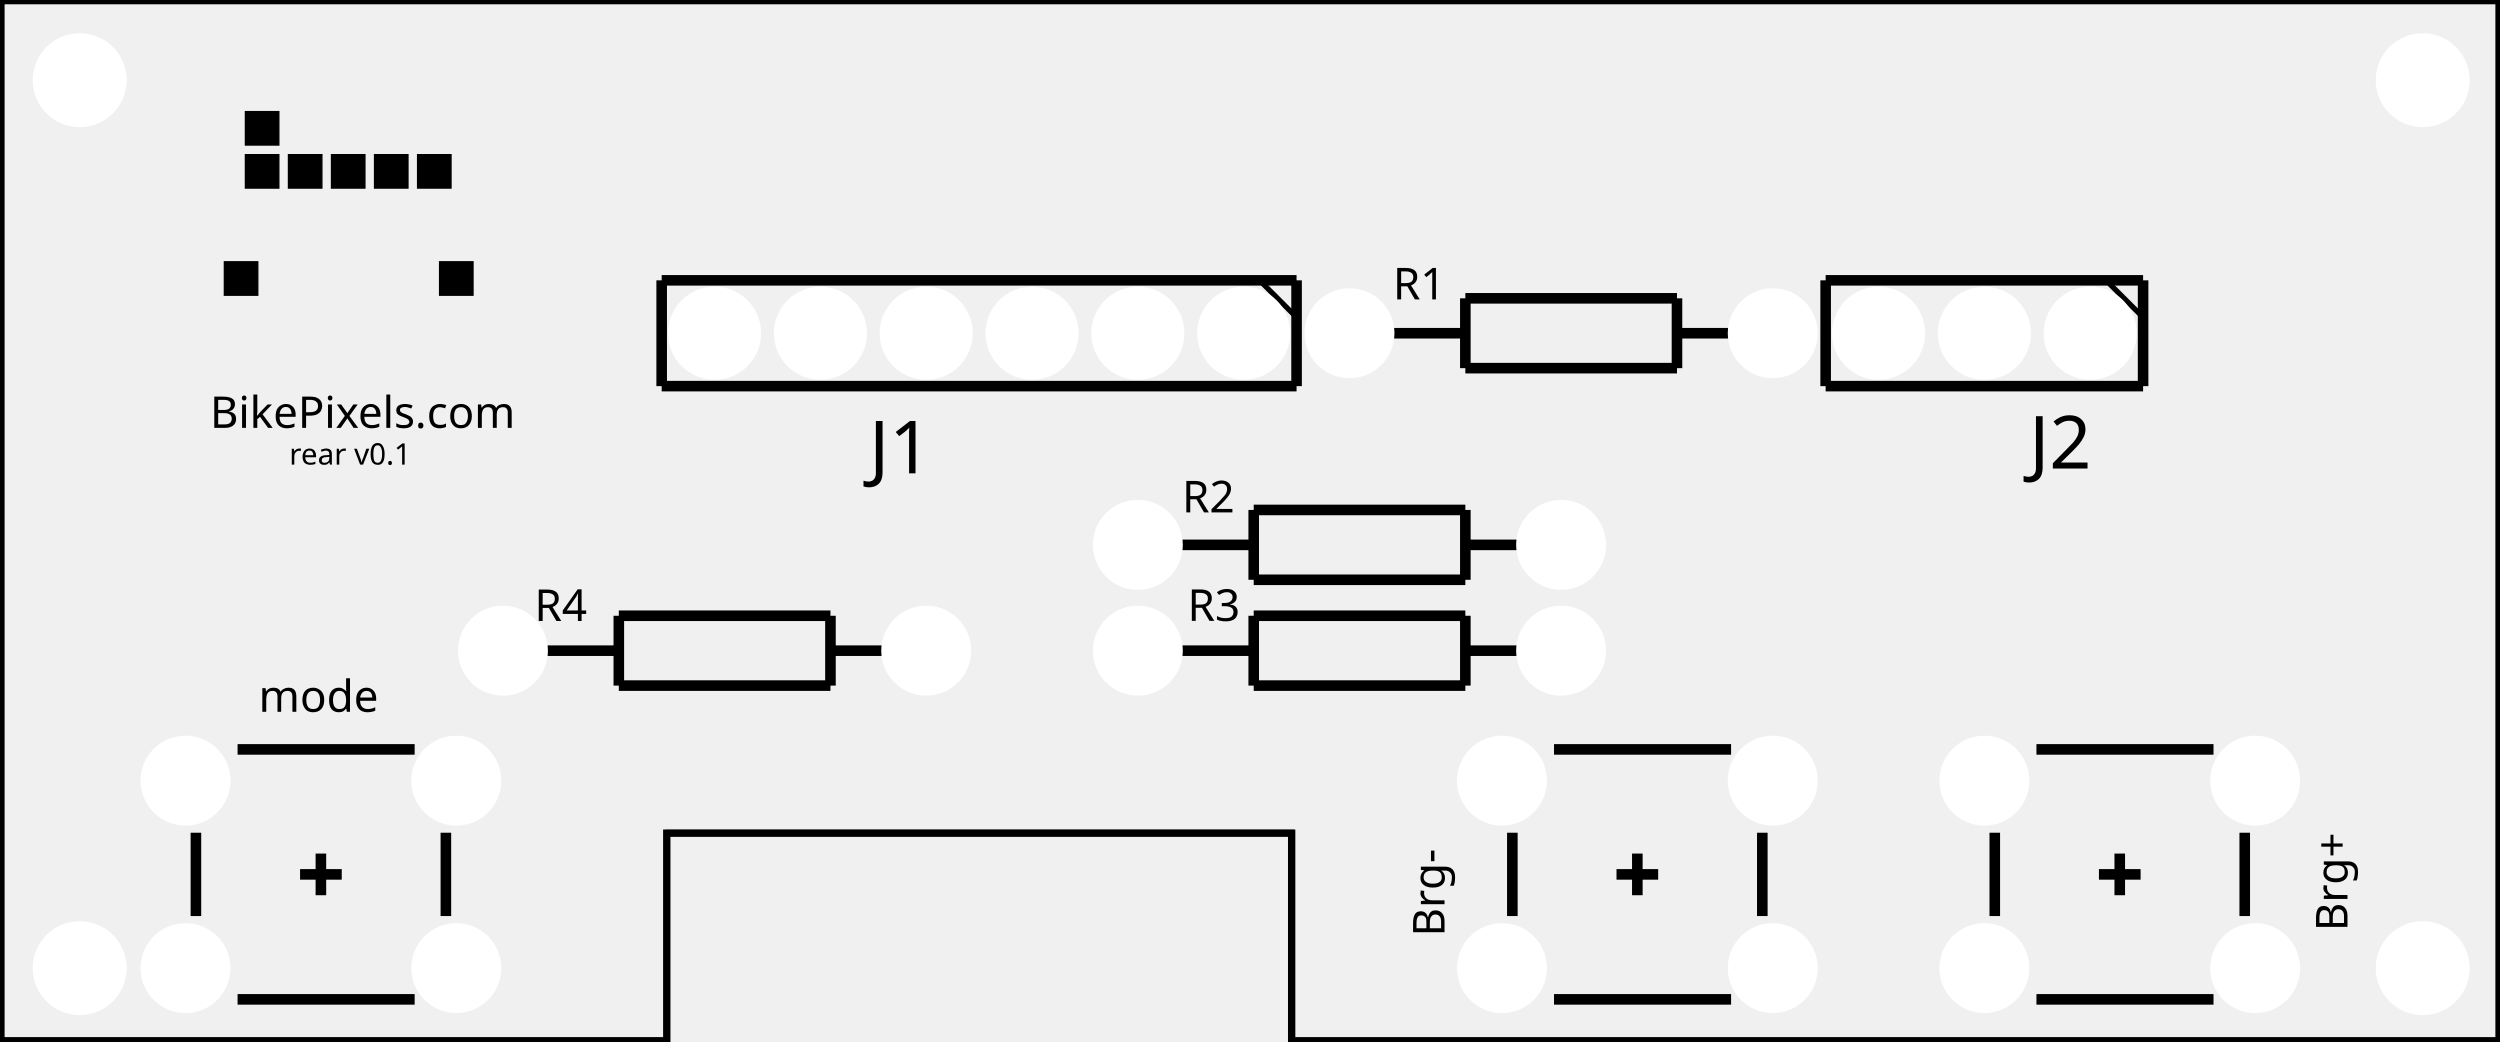
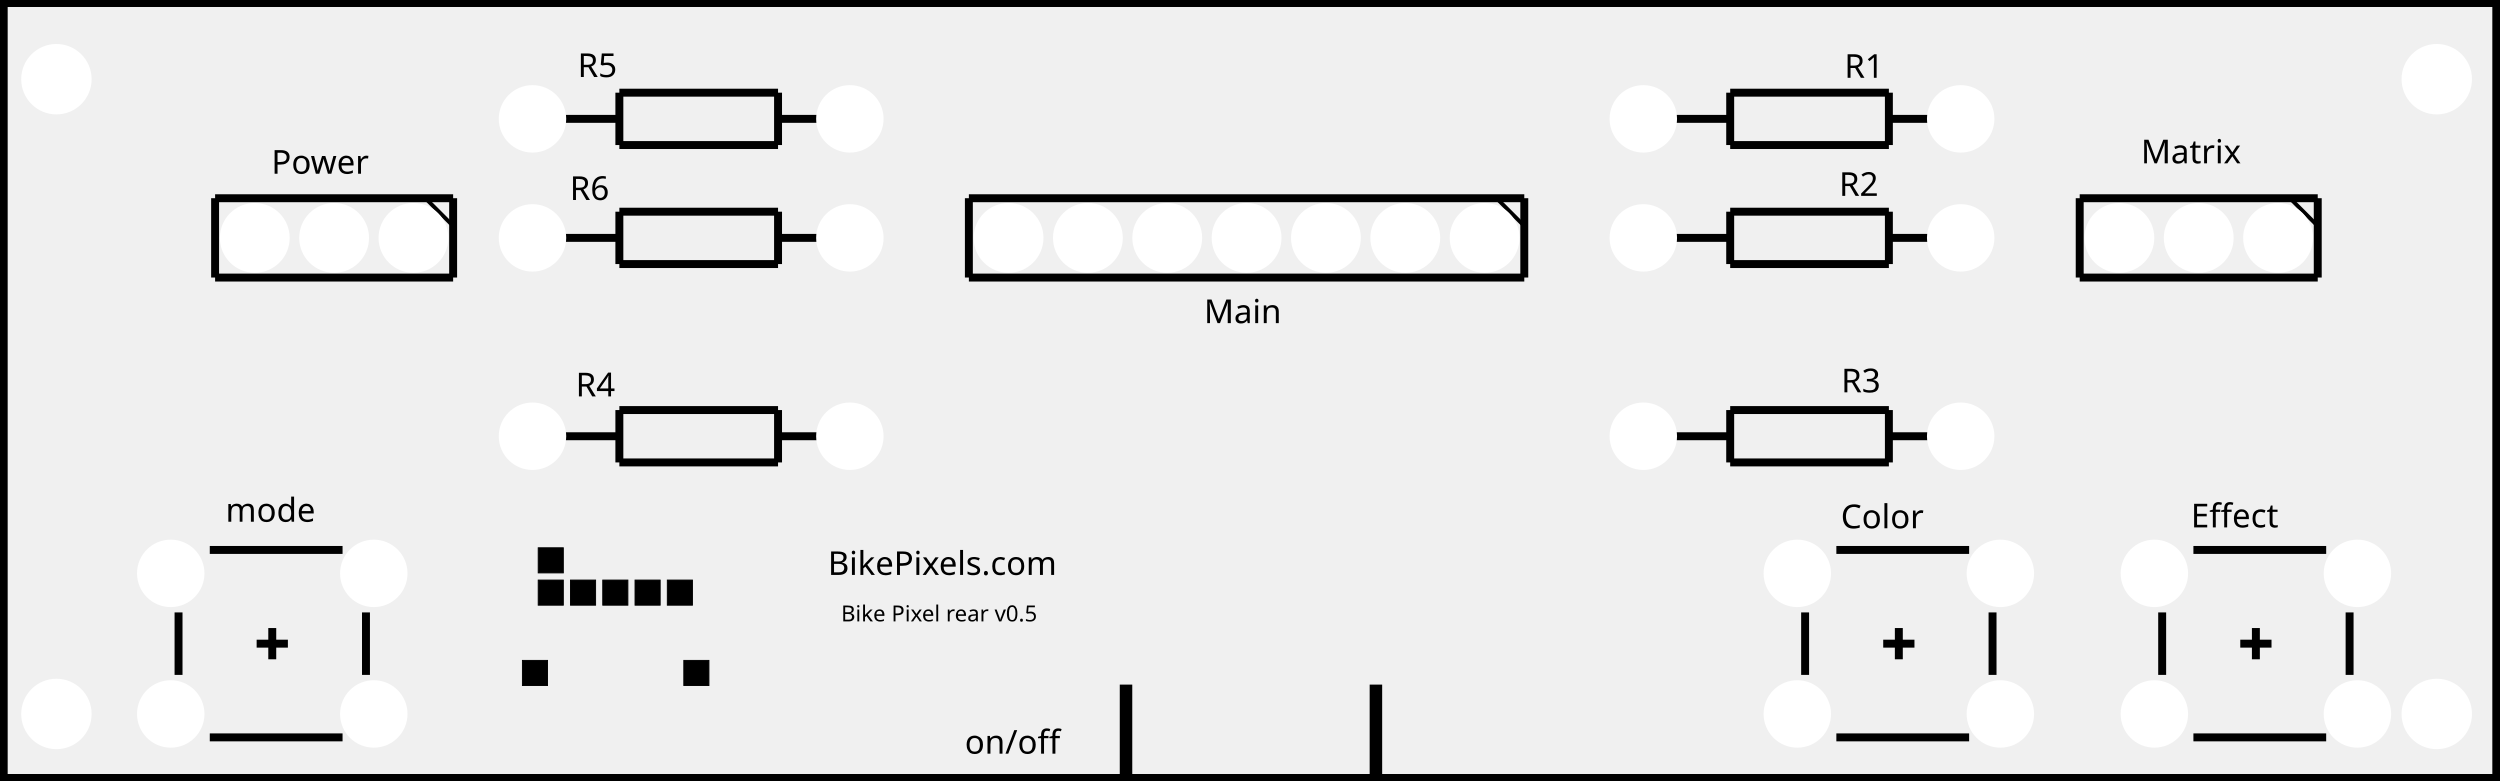
- <svg xmlns="http://www.w3.org/2000/svg" baseProfile="tiny" y="0in" x="0in" height="0.984in" width="2.362in" version="1.2" viewBox="0 0 170.078 70.866">
-   <g partID="854390062">
-     <g transform="matrix(1, 0, 0, 1, 0, -771.024)">
-       <g id="silkscreen">
-         <path fill="none" d="m0.141,771.165,0,70.584,45.279,0,0,-14.117,42.448,0,0,14.117,82.068,0,0,-70.584,-169.796,0z" stroke-opacity="1" stroke-width="0.283" stroke="black" fill-opacity="1" style="stroke-miterlimit:4;stroke-dasharray:none;" />
-       </g>
-     </g>
-   </g>
-   <g partID="854390060">
-     <g transform="matrix(1, 0, 0, 1, 0, -771.024)">
+ <svg xmlns="http://www.w3.org/2000/svg" viewBox="0 0 226.772 70.866" x="0in" baseProfile="tiny" y="0in" version="1.2" width="3.15in" height="0.984in">
+   <g partID="854477761">
+     <g transform="matrix(1, 0, 0, 1, 26.2205, -12.3809)">
+       <g id="silkscreen">
+         <g>
+           <rect stroke-opacity="1" ry="2.20069e-15" stroke-width="0.631" id="rect420" x="-25.905" y="12.696" stroke="black" style="stroke-miterlimit:4;stroke-dasharray:none;" width="226.141" height="70.236" fill="none" />
+         </g>
+       </g>
+     </g>
+   </g>
+   <g partID="854477760">
+     <g transform="matrix(1, 0, 0, 1, 26.2205, -12.3809)">
      <g id="board">
        <g style="display:inline">
-           <path id="boardoutline" fill="none" d="m0,771.023,0,70.867,45.355,0,0,-14.173,42.519,0,0,14.173,82.204,0,0,-70.867,-170.078,0z" stroke-opacity="1" stroke-width="0.5" stroke="black" fill-opacity="1" style="stroke-miterlimit:4;stroke-dasharray:none;" />
+           <rect ry="2.22044e-15" stroke-width="0.5" id="boardoutline" x="-26.221" y="12.381" stroke="black" style="opacity:1;" width="226.772" height="70.866" fill="none" />
+         </g>
+       </g>
+     </g>
+   </g>
+   <g partID="854483361">
+     <g transform="translate(127.434,54.3734)">
+       <g transform="matrix(2.22045e-16,1,-1,2.22045e-16,0,0)">
+         <g transform="matrix(1, 0, 0, 1, -2.69291, -1.04232)">
+           <g id="silkscreen">
+             <g gorn="0.3.0.0.1">
+               <path stroke-opacity="1" d="m19.512,26.909,0,-23.811" stroke-width="1.134" id="path1888" gorn="0.3.0.0.1.0" stroke="black" style="stroke-linecap:butt;stroke-linejoin:miter;stroke-miterlimit:4;stroke-dasharray:none;" fill="none" />
+               <path stroke-opacity="1" d="M19.512,26.341L10.441,26.341" stroke-width="1.134" id="path1890" gorn="0.3.0.0.1.1" stroke="black" style="stroke-linecap:butt;stroke-linejoin:miter;stroke-miterlimit:4;stroke-dasharray:none;" fill="none" />
+               <path stroke-opacity="1" d="M19.512,3.664L10.441,3.664" stroke-width="1.134" id="path1890-7" gorn="0.3.0.0.1.2" stroke="black" style="stroke-linecap:butt;stroke-linejoin:miter;stroke-miterlimit:4;stroke-dasharray:none;" fill="none" />
+               <path stroke-opacity="1" d="M20.835,19.751L31.039,19.751" stroke-width="1.134" id="path112" gorn="0.3.0.0.1.3" stroke="black" style="display:inline;stroke-linecap:butt;stroke-linejoin:miter;stroke-miterlimit:4;stroke-dasharray:none;" fill="none" />
+               <path stroke-opacity="1" d="M30.472,16.066L30.472,20.247" stroke-width="1.164" id="path114" gorn="0.3.0.0.1.4" stroke="black" style="display:inline;stroke-linecap:butt;stroke-linejoin:miter;stroke-miterlimit:4;stroke-dasharray:none;" fill="none" />
+               <path stroke-opacity="1" d="M31.039,16.633L20.835,16.633" stroke-width="1.134" id="path116" gorn="0.3.0.0.1.5" stroke="black" style="display:inline;stroke-linecap:butt;stroke-linejoin:miter;stroke-miterlimit:4;stroke-dasharray:none;" fill="none" />
+             </g>
+           </g>
+         </g>
+       </g>
+     </g>
+   </g>
+   <g partID="854477761">
+     <g transform="matrix(1, 0, 0, 1, 26.2205, -12.3809)">
+       <g id="silkscreen">
+         <g>
+           <rect stroke-opacity="1" ry="2.20069e-15" stroke-width="0.631" id="rect420" x="-25.905" y="12.696" stroke="black" style="stroke-miterlimit:4;stroke-dasharray:none;" width="226.141" height="70.236" fill="none" />
        </g>
      </g>
    </g>
  </g>
  <g partID="854408490">
-     <g transform="translate(10.7809,7.54932)">
+     <g transform="translate(42.8955,49.6654)">
      <g id="silkscreen">
        <defs id="defs2" />
        <g transform="matrix(1, 0, 0, 1, -9.3945, -4.02614)">
          <g>
            <g id="layer1">
-               <rect id="rect861" fill="black" y="6.998" x="18.224" height="2.278" stroke-opacity="1.0" stroke-width="0.086" stroke="black" width="2.278" fill-opacity="1.0" style="stroke-linejoin:miter;stroke-miterlimit:4;stroke-dasharray:none;" />
-               <rect id="rect863" fill="black" y="6.998" x="15.295" height="2.278" stroke-opacity="1.0" stroke-width="0.086" stroke="black" width="2.278" fill-opacity="1.0" style="stroke-linejoin:miter;stroke-miterlimit:4;stroke-dasharray:none;" />
-               <rect id="rect834" fill="black" y="6.998" x="24.082" height="2.278" stroke-opacity="1.0" stroke-width="0.086" stroke="black" width="2.278" fill-opacity="1.0" style="stroke-linejoin:miter;stroke-miterlimit:4;stroke-dasharray:none;" />
-               <rect id="rect836" fill="black" y="6.998" x="21.153" height="2.278" stroke-opacity="1.0" stroke-width="0.086" stroke="black" width="2.278" fill-opacity="1.0" style="stroke-linejoin:miter;stroke-miterlimit:4;stroke-dasharray:none;" />
-               <rect id="rect838" fill="black" y="6.998" x="27.011" height="2.278" stroke-opacity="1.0" stroke-width="0.086" stroke="black" width="2.278" fill-opacity="1.0" style="stroke-linejoin:miter;stroke-miterlimit:4;stroke-dasharray:none;" />
-               <rect id="rect846" fill="black" y="4.069" x="15.295" height="2.278" stroke-opacity="1.0" stroke-width="0.086" stroke="black" width="2.278" fill-opacity="1.0" style="stroke-linejoin:miter;stroke-miterlimit:4;stroke-dasharray:none;" />
-               <rect id="rect872-1" fill="black" y="14.288" x="13.863" height="2.278" stroke-opacity="1.0" stroke-width="0.086" stroke="black" width="2.278" fill-opacity="1.0" style="stroke-linejoin:miter;stroke-miterlimit:4;stroke-dasharray:none;" />
-               <rect id="rect872-1-6" fill="black" y="14.288" x="28.508" height="2.278" stroke-opacity="1.0" stroke-width="0.086" stroke="black" width="2.278" fill-opacity="1.0" style="stroke-linejoin:miter;stroke-miterlimit:4;stroke-dasharray:none;" />
+               <rect stroke-opacity="1.0" stroke-width="0.086" id="rect861" fill-opacity="1.0" x="18.224" y="6.998" stroke="black" style="stroke-linejoin:miter;stroke-miterlimit:4;stroke-dasharray:none;" width="2.278" height="2.278" fill="black" />
+               <rect stroke-opacity="1.0" stroke-width="0.086" id="rect863" fill-opacity="1.0" x="15.295" y="6.998" stroke="black" style="stroke-linejoin:miter;stroke-miterlimit:4;stroke-dasharray:none;" width="2.278" height="2.278" fill="black" />
+               <rect stroke-opacity="1.0" stroke-width="0.086" id="rect834" fill-opacity="1.0" x="24.082" y="6.998" stroke="black" style="stroke-linejoin:miter;stroke-miterlimit:4;stroke-dasharray:none;" width="2.278" height="2.278" fill="black" />
+               <rect stroke-opacity="1.0" stroke-width="0.086" id="rect836" fill-opacity="1.0" x="21.153" y="6.998" stroke="black" style="stroke-linejoin:miter;stroke-miterlimit:4;stroke-dasharray:none;" width="2.278" height="2.278" fill="black" />
+               <rect stroke-opacity="1.0" stroke-width="0.086" id="rect838" fill-opacity="1.0" x="27.011" y="6.998" stroke="black" style="stroke-linejoin:miter;stroke-miterlimit:4;stroke-dasharray:none;" width="2.278" height="2.278" fill="black" />
+               <rect stroke-opacity="1.0" stroke-width="0.086" id="rect846" fill-opacity="1.0" x="15.295" y="4.069" stroke="black" style="stroke-linejoin:miter;stroke-miterlimit:4;stroke-dasharray:none;" width="2.278" height="2.278" fill="black" />
+               <rect stroke-opacity="1.0" stroke-width="0.086" id="rect872-1" fill-opacity="1.0" x="13.863" y="14.288" stroke="black" style="stroke-linejoin:miter;stroke-miterlimit:4;stroke-dasharray:none;" width="2.278" height="2.278" fill="black" />
+               <rect stroke-opacity="1.0" stroke-width="0.086" id="rect872-1-6" fill-opacity="1.0" x="28.508" y="14.288" stroke="black" style="stroke-linejoin:miter;stroke-miterlimit:4;stroke-dasharray:none;" width="2.278" height="2.278" fill="black" />
            </g>
          </g>
        </g>
      </g>
    </g>
  </g>
  <g partID="854408330">
-     <g transform="translate(14.7377,29.8001)">
-       <g id="silkscreen">
-         <text id="label" fill="black" font-family="OCRA" y="1.815" x="9.074" text-anchor="middle" stroke-width="0" font-size="2.016" xml:space="preserve">rear v0.1</text>
+     <g transform="translate(65.0139,54.5757)">
+       <g id="silkscreen">
+         <text font-size="2.016" text-anchor="middle" stroke-width="0" xml:space="preserve" id="label" x="20.165" y="1.815" font-family="OCRA" fill="black">Bike Pixel rear v0.5</text>
      </g>
    </g>
  </g>
  <g partID="854407740">
-     <g transform="translate(3.78933,26.4289)">
-       <g id="silkscreen">
-         <text id="label" fill="black" font-family="OCRA" y="2.683" x="20.867" text-anchor="middle" stroke-width="0" font-size="2.981" xml:space="preserve">BikePixels.com</text>
+     <g transform="translate(64.5974,49.4847)">
+       <g id="silkscreen">
+         <text font-size="2.981" text-anchor="middle" stroke-width="0" xml:space="preserve" id="label" x="20.867" y="2.683" font-family="OCRA" fill="black">BikePixels.com</text>
+       </g>
+     </g>
+   </g>
+   <g partID="98282">
+     <g transform="translate(146.376,7.68999)">
+       <g id="silkscreen">
+         <line stroke-width="0.72" stroke="black" y1="3.096" y2="3.096" x1="5.4" x2="10.584" />
+         <line stroke-width="0.72" stroke="black" y1="3.096" y2="3.096" x1="24.984" x2="28.8" />
+         <line stroke-width="0.72" stroke="black" y1="0.72" y2="0.72" x1="10.584" x2="24.984" />
+         <line stroke-width="0.72" stroke="black" y1="0.72" y2="5.472" x1="24.984" x2="24.984" />
+         <line stroke-width="0.72" stroke="black" y1="5.472" y2="5.472" x1="24.984" x2="10.584" />
+         <line stroke-width="0.72" stroke="black" y1="5.472" y2="0.72" x1="10.584" x2="10.584" />
+       </g>
+     </g>
+   </g>
+   <g partID="88892">
+     <g transform="translate(211.716,16.546)">
+       <g transform="matrix(0,1,-1,0,0,0)">
+         <g id="silkscreen">
+           <line stroke-width="0.72" stroke="black" y1="1.44" y2="23.04" x1="1.44" x2="1.44" />
+           <line stroke-width="0.72" stroke="black" y1="23.04" y2="23.04" x1="1.44" x2="8.64" />
+           <line stroke-width="0.72" stroke="black" y1="23.04" y2="1.44" x1="8.64" x2="8.64" />
+           <line stroke-width="0.72" stroke="black" y1="1.44" y2="1.44" x1="8.64" x2="1.44" />
+           <line stroke-width="0.36" stroke="black" y1="3.96" y2="1.44" x1="1.44" x2="3.96" />
+         </g>
+       </g>
+     </g>
+   </g>
+   <g partID="854478532">
+     <g transform="translate(42.516,16.546)">
+       <g transform="matrix(0,1,-1,0,0,0)">
+         <g id="silkscreen">
+           <line stroke-width="0.72" stroke="black" y1="1.44" y2="23.04" x1="1.44" x2="1.44" />
+           <line stroke-width="0.72" stroke="black" y1="23.04" y2="23.04" x1="1.44" x2="8.64" />
+           <line stroke-width="0.72" stroke="black" y1="23.04" y2="1.44" x1="8.64" x2="8.64" />
+           <line stroke-width="0.72" stroke="black" y1="1.44" y2="1.44" x1="8.64" x2="1.44" />
+           <line stroke-width="0.36" stroke="black" y1="3.96" y2="1.44" x1="1.44" x2="3.96" />
+         </g>
+       </g>
+     </g>
+   </g>
+   <g partID="854499232">
+     <g transform="translate(139.716,16.546)">
+       <g transform="matrix(0,1,-1,0,0,0)">
+         <g id="silkscreen">
+           <line stroke-width="0.72" stroke="black" y1="1.44" y2="51.84" x1="1.44" x2="1.44" />
+           <line stroke-width="0.72" stroke="black" y1="51.84" y2="51.84" x1="1.44" x2="8.64" />
+           <line stroke-width="0.72" stroke="black" y1="51.84" y2="1.44" x1="8.64" x2="8.64" />
+           <line stroke-width="0.72" stroke="black" y1="1.44" y2="1.44" x1="8.64" x2="1.44" />
+           <line stroke-width="0.36" stroke="black" y1="3.96" y2="1.44" x1="1.44" x2="3.96" />
+         </g>
+       </g>
+     </g>
+   </g>
+   <g partID="68062">
+     <g transform="translate(13.0298,49.1836)">
+       <g id="silkscreen">
+         <line stroke-width="0.72" stroke="black" y1="6.389" y2="12.059" x1="20.137" x2="20.137" />
+         <line stroke-width="0.72" stroke="black" y1="0.72" y2="0.72" x1="5.964" x2="18.012" />
+         <line stroke-width="0.72" stroke="black" y1="17.728" y2="17.728" x1="5.964" x2="18.012" />
+         <line stroke-width="0.72" stroke="black" y1="6.389" y2="12.059" x1="3.129" x2="3.129" />
+         <line stroke-width="0.72" stroke="black" y1="7.807" y2="10.642" x1="11.633" x2="11.633" />
+         <line stroke-width="0.72" stroke="black" y1="9.224" y2="9.224" x1="13.051" x2="10.216" />
+       </g>
+     </g>
+   </g>
+   <g partID="68092">
+     <g transform="translate(160.63,49.1836)">
+       <g transform="matrix(1,0,0,1,0,0)">
+         <g id="silkscreen">
+           <line stroke-width="0.72" stroke="black" y1="6.389" y2="12.059" x1="20.137" x2="20.137" />
+           <line stroke-width="0.72" stroke="black" y1="0.72" y2="0.72" x1="5.964" x2="18.012" />
+           <line stroke-width="0.72" stroke="black" y1="17.728" y2="17.728" x1="5.964" x2="18.012" />
+           <line stroke-width="0.72" stroke="black" y1="6.389" y2="12.059" x1="3.129" x2="3.129" />
+           <line stroke-width="0.72" stroke="black" y1="7.807" y2="10.642" x1="11.633" x2="11.633" />
+           <line stroke-width="0.72" stroke="black" y1="9.224" y2="9.224" x1="13.051" x2="10.216" />
+         </g>
+       </g>
+     </g>
+   </g>
+   <g partID="68122">
+     <g transform="translate(193.03,49.1836)">
+       <g transform="matrix(1,0,0,1,0,0)">
+         <g id="silkscreen">
+           <line stroke-width="0.72" stroke="black" y1="6.389" y2="12.059" x1="20.137" x2="20.137" />
+           <line stroke-width="0.72" stroke="black" y1="0.72" y2="0.72" x1="5.964" x2="18.012" />
+           <line stroke-width="0.72" stroke="black" y1="17.728" y2="17.728" x1="5.964" x2="18.012" />
+           <line stroke-width="0.72" stroke="black" y1="6.389" y2="12.059" x1="3.129" x2="3.129" />
+           <line stroke-width="0.72" stroke="black" y1="7.807" y2="10.642" x1="11.633" x2="11.633" />
+           <line stroke-width="0.72" stroke="black" y1="9.224" y2="9.224" x1="13.051" x2="10.216" />
+         </g>
+       </g>
+     </g>
+   </g>
+   <g partID="854485892">
+     <g transform="translate(45.576,18.49)">
+       <g id="silkscreen">
+         <line stroke-width="0.72" stroke="black" y1="3.096" y2="3.096" x1="5.4" x2="10.584" />
+         <line stroke-width="0.72" stroke="black" y1="3.096" y2="3.096" x1="24.984" x2="28.8" />
+         <line stroke-width="0.72" stroke="black" y1="0.72" y2="0.72" x1="10.584" x2="24.984" />
+         <line stroke-width="0.72" stroke="black" y1="0.72" y2="5.472" x1="24.984" x2="24.984" />
+         <line stroke-width="0.72" stroke="black" y1="5.472" y2="5.472" x1="24.984" x2="10.584" />
+         <line stroke-width="0.72" stroke="black" y1="5.472" y2="0.72" x1="10.584" x2="10.584" />
+       </g>
+     </g>
+   </g>
+   <g partID="854485762">
+     <g transform="translate(45.576,7.68999)">
+       <g id="silkscreen">
+         <line stroke-width="0.72" stroke="black" y1="3.096" y2="3.096" x1="5.4" x2="10.584" />
+         <line stroke-width="0.72" stroke="black" y1="3.096" y2="3.096" x1="24.984" x2="28.8" />
+         <line stroke-width="0.72" stroke="black" y1="0.72" y2="0.72" x1="10.584" x2="24.984" />
+         <line stroke-width="0.72" stroke="black" y1="0.72" y2="5.472" x1="24.984" x2="24.984" />
+         <line stroke-width="0.72" stroke="black" y1="5.472" y2="5.472" x1="24.984" x2="10.584" />
+         <line stroke-width="0.72" stroke="black" y1="5.472" y2="0.72" x1="10.584" x2="10.584" />
+       </g>
+     </g>
+   </g>
+   <g partID="854396002">
+     <g transform="translate(45.576,36.49)">
+       <g id="silkscreen">
+         <line stroke-width="0.72" stroke="black" y1="3.096" y2="3.096" x1="5.4" x2="10.584" />
+         <line stroke-width="0.72" stroke="black" y1="3.096" y2="3.096" x1="24.984" x2="28.8" />
+         <line stroke-width="0.72" stroke="black" y1="0.72" y2="0.72" x1="10.584" x2="24.984" />
+         <line stroke-width="0.72" stroke="black" y1="0.72" y2="5.472" x1="24.984" x2="24.984" />
+         <line stroke-width="0.72" stroke="black" y1="5.472" y2="5.472" x1="24.984" x2="10.584" />
+         <line stroke-width="0.72" stroke="black" y1="5.472" y2="0.72" x1="10.584" x2="10.584" />
+       </g>
+     </g>
+   </g>
+   <g partID="854391282">
+     <g transform="translate(146.376,36.49)">
+       <g id="silkscreen">
+         <line stroke-width="0.72" stroke="black" y1="3.096" y2="3.096" x1="5.4" x2="10.584" />
+         <line stroke-width="0.72" stroke="black" y1="3.096" y2="3.096" x1="24.984" x2="28.8" />
+         <line stroke-width="0.72" stroke="black" y1="0.72" y2="0.72" x1="10.584" x2="24.984" />
+         <line stroke-width="0.72" stroke="black" y1="0.72" y2="5.472" x1="24.984" x2="24.984" />
+         <line stroke-width="0.72" stroke="black" y1="5.472" y2="5.472" x1="24.984" x2="10.584" />
+         <line stroke-width="0.72" stroke="black" y1="5.472" y2="0.72" x1="10.584" x2="10.584" />
+       </g>
+     </g>
+   </g>
+   <g partID="854391012">
+     <g transform="translate(146.376,18.49)">
+       <g id="silkscreen">
+         <line stroke-width="0.72" stroke="black" y1="3.096" y2="3.096" x1="5.4" x2="10.584" />
+         <line stroke-width="0.72" stroke="black" y1="3.096" y2="3.096" x1="24.984" x2="28.8" />
+         <line stroke-width="0.72" stroke="black" y1="0.72" y2="0.72" x1="10.584" x2="24.984" />
+         <line stroke-width="0.72" stroke="black" y1="0.72" y2="5.472" x1="24.984" x2="24.984" />
+         <line stroke-width="0.72" stroke="black" y1="5.472" y2="5.472" x1="24.984" x2="10.584" />
+         <line stroke-width="0.72" stroke="black" y1="5.472" y2="0.72" x1="10.584" x2="10.584" />
+       </g>
+     </g>
+   </g>
+   <g id="partLabel" partID="68060">
+     <g transform="translate(20.4282,45.0947)">
+       <g font-style="normal" font-size="3" id="silkscreenLabel" fill-opacity="1" font-weight="normal" stroke="none" font-family="'OCRA'" fill="#000000">
+         <text x="0" y="2.25">mode</text>
+       </g>
+     </g>
+   </g>
+   <g id="partLabel" partID="68120">
+     <g transform="translate(198.762,45.6059)">
+       <g transform="matrix(1,0,0,1,0,0)">
+         <g font-style="normal" font-size="3" id="silkscreenLabel" fill-opacity="1" font-weight="normal" stroke="none" font-family="'OCRA'" fill="#000000">
+           <text x="0" y="2.25">Effect</text>
+         </g>
+       </g>
+     </g>
+   </g>
+   <g id="partLabel" partID="68090">
+     <g transform="translate(166.995,45.6871)">
+       <g transform="matrix(1,0,0,1,0,0)">
+         <g font-style="normal" font-size="3" id="silkscreenLabel" fill-opacity="1" font-weight="normal" stroke="none" font-family="'OCRA'" fill="#000000">
+           <text x="0" y="2.25">Color</text>
+         </g>
+       </g>
+     </g>
+   </g>
+   <g id="partLabel" partID="854485890">
+     <g transform="translate(51.6601,15.8958)">
+       <g font-style="normal" font-size="3" id="silkscreenLabel" fill-opacity="1" font-weight="normal" stroke="none" font-family="'OCRA'" fill="#000000">
+         <text x="0" y="2.25">R6</text>
+       </g>
+     </g>
+   </g>
+   <g id="partLabel" partID="854391010">
+     <g transform="translate(166.835,15.526)">
+       <g font-style="normal" font-size="3" id="silkscreenLabel" fill-opacity="1" font-weight="normal" stroke="none" font-family="'OCRA'" fill="#000000">
+         <text x="0" y="2.25">R2</text>
+       </g>
+     </g>
+   </g>
+   <g id="partLabel" partID="854391280">
+     <g transform="translate(167.03,33.3539)">
+       <g font-style="normal" font-size="3" id="silkscreenLabel" fill-opacity="1" font-weight="normal" stroke="none" font-family="'OCRA'" fill="#000000">
+         <text x="0" y="2.25">R3</text>
+       </g>
+     </g>
+   </g>
+   <g id="partLabel" partID="854485760">
+     <g transform="translate(52.3712,4.74022)">
+       <g font-style="normal" font-size="3" id="silkscreenLabel" fill-opacity="1" font-weight="normal" stroke="none" font-family="'OCRA'" fill="#000000">
+         <text x="0" y="2.25">R5</text>
+       </g>
+     </g>
+   </g>
+   <g id="partLabel" partID="854396000">
+     <g transform="translate(52.1934,33.718)">
+       <g font-style="normal" font-size="3" id="silkscreenLabel" fill-opacity="1" font-weight="normal" stroke="none" font-family="'OCRA'" fill="#000000">
+         <text x="0" y="2.25">R4</text>
+       </g>
+     </g>
+   </g>
+   <g id="partLabel" partID="854483360">
+     <g transform="translate(87.5,66.1426)">
+       <g transform="matrix(1,0,0,1,0,0)">
+         <g font-style="normal" font-size="3" id="silkscreenLabel" fill-opacity="1" font-weight="normal" stroke="none" font-family="'OCRA'" fill="#000000">
+           <text x="0" y="2.25">on/off</text>
+         </g>
+       </g>
+     </g>
+   </g>
+   <g id="partLabel" partID="88890">
+     <g transform="translate(194.231,12.5702)">
+       <g font-style="normal" font-size="3" id="silkscreenLabel" fill-opacity="1" font-weight="normal" stroke="none" font-family="'OCRA'" fill="#000000">
+         <text x="0" y="2.25">Matrix</text>
+       </g>
+     </g>
+   </g>
+   <g id="partLabel" partID="854478530">
+     <g transform="translate(24.5792,13.5129)">
+       <g font-style="normal" font-size="3" id="silkscreenLabel" fill-opacity="1" font-weight="normal" stroke="none" font-family="'OCRA'" fill="#000000">
+         <text x="0" y="2.25">Power</text>
+       </g>
+     </g>
+   </g>
+   <g id="partLabel" partID="98280">
+     <g transform="translate(167.318,4.81211)">
+       <g font-style="normal" font-size="3" id="silkscreenLabel" fill-opacity="1" font-weight="normal" stroke="none" font-family="'OCRA'" fill="#000000">
+         <text x="0" y="2.25">R1</text>
+       </g>
+     </g>
+   </g>
+   <g id="partLabel" partID="854499230">
+     <g transform="translate(109.208,27.0737)">
+       <g font-style="normal" font-size="3" id="silkscreenLabel" fill-opacity="1" font-weight="normal" stroke="none" font-family="'OCRA'" fill="#000000">
+         <text x="0" y="2.25">Main</text>
+       </g>
+     </g>
+   </g>
+   <g partID="854368771">
+     <g transform="translate(0.641344,2.75134)">
+       <g id="copper1">
+         <circle r="2.835" stroke-width="0.72" id="nonconn0" stroke="white" cx="4.435" cy="4.435" fill="white" />
+       </g>
+     </g>
+   </g>
+   <g partID="854369641">
+     <g transform="translate(216.642,60.3514)">
+       <g id="copper1">
+         <circle r="2.835" stroke-width="0.72" id="nonconn0" stroke="white" cx="4.435" cy="4.435" fill="white" />
+       </g>
+     </g>
+   </g>
+   <g partID="854368801">
+     <g transform="translate(0.641336,60.3514)">
+       <g id="copper1">
+         <circle r="2.835" stroke-width="0.72" id="nonconn0" stroke="white" cx="4.435" cy="4.435" fill="white" />
+       </g>
+     </g>
+   </g>
+   <g partID="854369611">
+     <g transform="translate(216.642,2.75134)">
+       <g id="copper1">
+         <circle r="2.835" stroke-width="0.72" id="nonconn0" stroke="white" cx="4.435" cy="4.435" fill="white" />
      </g>
    </g>
  </g>
  <g partID="98281">
-     <g transform="translate(89.1077,19.5782)">
-       <g id="silkscreen">
-         <line y2="3.096" stroke-width="0.72" stroke="black" x1="5.4" x2="10.584" y1="3.096" />
-         <line y2="3.096" stroke-width="0.72" stroke="black" x1="24.984" x2="28.8" y1="3.096" />
-         <line y2="0.72" stroke-width="0.72" stroke="black" x1="10.584" x2="24.984" y1="0.72" />
-         <line y2="5.472" stroke-width="0.72" stroke="black" x1="24.984" x2="24.984" y1="0.72" />
-         <line y2="5.472" stroke-width="0.72" stroke="black" x1="24.984" x2="10.584" y1="5.472" />
-         <line y2="0.72" stroke-width="0.72" stroke="black" x1="10.584" x2="10.584" y1="5.472" />
+     <g transform="translate(146.376,7.68999)">
+       <g id="copper1">
+         <circle r="1.98" stroke-width="2.16" id="connector0pin" stroke="white" cx="2.7" cy="3.096" fill="white" />
+         <circle r="1.98" stroke-width="2.16" id="connector1pin" stroke="white" cx="31.5" cy="3.096" fill="white" />
      </g>
    </g>
  </g>
  <g partID="88891">
-     <g transform="translate(147.248,17.6342)">
-       <g transform="matrix(0,1,-1,0,0,0)">
-         <g id="silkscreen">
-           <line y2="23.04" stroke-width="0.72" stroke="black" x1="1.44" x2="1.44" y1="1.44" />
-           <line y2="23.04" stroke-width="0.72" stroke="black" x1="1.44" x2="8.64" y1="23.04" />
-           <line y2="1.44" stroke-width="0.72" stroke="black" x1="8.64" x2="8.64" y1="23.04" />
-           <line y2="1.44" stroke-width="0.72" stroke="black" x1="8.64" x2="1.44" y1="1.44" />
-           <line y2="1.44" stroke-width="0.36" stroke="black" x1="1.44" x2="3.96" y1="3.96" />
-         </g>
-       </g>
-     </g>
-   </g>
-   <g partID="88311">
-     <g transform="translate(89.6477,17.6342)">
-       <g transform="matrix(0,1,-1,0,0,0)">
-         <g id="silkscreen">
-           <line y2="44.64" stroke-width="0.72" stroke="black" x1="1.44" x2="1.44" y1="1.44" />
-           <line y2="44.64" stroke-width="0.72" stroke="black" x1="1.44" x2="8.64" y1="44.64" />
-           <line y2="1.44" stroke-width="0.72" stroke="black" x1="8.64" x2="8.64" y1="44.64" />
-           <line y2="1.44" stroke-width="0.72" stroke="black" x1="8.64" x2="1.44" y1="1.44" />
-           <line y2="1.44" stroke-width="0.36" stroke="black" x1="1.44" x2="3.96" y1="3.96" />
-         </g>
-       </g>
-     </g>
-   </g>
-   <g partID="68061">
-     <g transform="translate(10.187,50.2718)">
-       <g id="silkscreen">
-         <line y2="12.059" stroke-width="0.72" stroke="black" x1="20.137" x2="20.137" y1="6.389" />
-         <line y2="0.72" stroke-width="0.72" stroke="black" x1="5.964" x2="18.012" y1="0.72" />
-         <line y2="17.728" stroke-width="0.72" stroke="black" x1="5.964" x2="18.012" y1="17.728" />
-         <line y2="12.059" stroke-width="0.72" stroke="black" x1="3.129" x2="3.129" y1="6.389" />
-         <line y2="10.642" stroke-width="0.72" stroke="black" x1="11.633" x2="11.633" y1="7.807" />
-         <line y2="9.224" stroke-width="0.72" stroke="black" x1="13.051" x2="10.216" y1="9.224" />
-       </g>
-     </g>
-   </g>
-   <g partID="854390062">
-     <g transform="matrix(1, 0, 0, 1, 0, -771.024)">
-       <g id="silkscreen">
-         <path fill="none" d="m0.141,771.165,0,70.584,45.279,0,0,-14.117,42.448,0,0,14.117,82.068,0,0,-70.584,-169.796,0z" stroke-opacity="1" stroke-width="0.283" stroke="black" fill-opacity="1" style="stroke-miterlimit:4;stroke-dasharray:none;" />
-       </g>
-     </g>
-   </g>
-   <g partID="68091">
-     <g transform="translate(99.7613,50.2718)">
-       <g transform="matrix(1,0,0,1,0,0)">
-         <g id="silkscreen">
-           <line y2="12.059" stroke-width="0.72" stroke="black" x1="20.137" x2="20.137" y1="6.389" />
-           <line y2="0.72" stroke-width="0.72" stroke="black" x1="5.964" x2="18.012" y1="0.72" />
-           <line y2="17.728" stroke-width="0.72" stroke="black" x1="5.964" x2="18.012" y1="17.728" />
-           <line y2="12.059" stroke-width="0.72" stroke="black" x1="3.129" x2="3.129" y1="6.389" />
-           <line y2="10.642" stroke-width="0.72" stroke="black" x1="11.633" x2="11.633" y1="7.807" />
-           <line y2="9.224" stroke-width="0.72" stroke="black" x1="13.051" x2="10.216" y1="9.224" />
-         </g>
-       </g>
-     </g>
-   </g>
-   <g partID="68121">
-     <g transform="translate(132.587,50.2718)">
-       <g transform="matrix(1,0,0,1,0,0)">
-         <g id="silkscreen">
-           <line y2="12.059" stroke-width="0.72" stroke="black" x1="20.137" x2="20.137" y1="6.389" />
-           <line y2="0.72" stroke-width="0.72" stroke="black" x1="5.964" x2="18.012" y1="0.72" />
-           <line y2="17.728" stroke-width="0.72" stroke="black" x1="5.964" x2="18.012" y1="17.728" />
-           <line y2="12.059" stroke-width="0.72" stroke="black" x1="3.129" x2="3.129" y1="6.389" />
-           <line y2="10.642" stroke-width="0.72" stroke="black" x1="11.633" x2="11.633" y1="7.807" />
-           <line y2="9.224" stroke-width="0.72" stroke="black" x1="13.051" x2="10.216" y1="9.224" />
-         </g>
-       </g>
-     </g>
-   </g>
-   <g partID="854396001">
-     <g transform="translate(31.5077,41.1782)">
-       <g id="silkscreen">
-         <line y2="3.096" stroke-width="0.72" stroke="black" x1="5.4" x2="10.584" y1="3.096" />
-         <line y2="3.096" stroke-width="0.72" stroke="black" x1="24.984" x2="28.8" y1="3.096" />
-         <line y2="0.72" stroke-width="0.72" stroke="black" x1="10.584" x2="24.984" y1="0.72" />
-         <line y2="5.472" stroke-width="0.72" stroke="black" x1="24.984" x2="24.984" y1="0.72" />
-         <line y2="5.472" stroke-width="0.72" stroke="black" x1="24.984" x2="10.584" y1="5.472" />
-         <line y2="0.72" stroke-width="0.72" stroke="black" x1="10.584" x2="10.584" y1="5.472" />
-       </g>
-     </g>
-   </g>
-   <g partID="854391281">
-     <g transform="translate(74.7077,41.1782)">
-       <g id="silkscreen">
-         <line y2="3.096" stroke-width="0.72" stroke="black" x1="5.4" x2="10.584" y1="3.096" />
-         <line y2="3.096" stroke-width="0.72" stroke="black" x1="24.984" x2="28.8" y1="3.096" />
-         <line y2="0.72" stroke-width="0.72" stroke="black" x1="10.584" x2="24.984" y1="0.72" />
-         <line y2="5.472" stroke-width="0.72" stroke="black" x1="24.984" x2="24.984" y1="0.72" />
-         <line y2="5.472" stroke-width="0.72" stroke="black" x1="24.984" x2="10.584" y1="5.472" />
-         <line y2="0.72" stroke-width="0.72" stroke="black" x1="10.584" x2="10.584" y1="5.472" />
-       </g>
-     </g>
-   </g>
-   <g partID="854391011">
-     <g transform="translate(74.7077,33.9782)">
-       <g id="silkscreen">
-         <line y2="3.096" stroke-width="0.72" stroke="black" x1="5.4" x2="10.584" y1="3.096" />
-         <line y2="3.096" stroke-width="0.72" stroke="black" x1="24.984" x2="28.8" y1="3.096" />
-         <line y2="0.72" stroke-width="0.72" stroke="black" x1="10.584" x2="24.984" y1="0.72" />
-         <line y2="5.472" stroke-width="0.72" stroke="black" x1="24.984" x2="24.984" y1="0.72" />
-         <line y2="5.472" stroke-width="0.72" stroke="black" x1="24.984" x2="10.584" y1="5.472" />
-         <line y2="0.72" stroke-width="0.72" stroke="black" x1="10.584" x2="10.584" y1="5.472" />
-       </g>
-     </g>
-   </g>
-   <g id="partLabel" partID="68120">
-     <g transform="translate(157.464,63.3644)">
-       <g transform="matrix(0,-1,1,0,0,0)">
-         <g id="silkscreenLabel" fill="#000000" font-family="'OCRA'" font-style="normal" font-weight="normal" stroke="none" font-size="3" fill-opacity="1">
-           <text y="2.25" x="0">Brg+</text>
-         </g>
-       </g>
-     </g>
-   </g>
-   <g id="partLabel" partID="68060">
-     <g transform="translate(17.5853,46.1829)">
-       <g id="silkscreenLabel" fill="#000000" font-family="'OCRA'" font-style="normal" font-weight="normal" stroke="none" font-size="3" fill-opacity="1">
-         <text y="2.25" x="0">mode</text>
-       </g>
-     </g>
-   </g>
-   <g id="partLabel" partID="68090">
-     <g transform="translate(96.0253,63.7253)">
-       <g transform="matrix(0,-1,1,0,0,0)">
-         <g id="silkscreenLabel" fill="#000000" font-family="'OCRA'" font-style="normal" font-weight="normal" stroke="none" font-size="3" fill-opacity="1">
-           <text y="2.25" x="0">Brg-</text>
-         </g>
-       </g>
-     </g>
-   </g>
-   <g id="partLabel" partID="88310">
-     <g transform="translate(59.1305,28.4563)">
-       <g id="silkscreenLabel" fill="#000000" font-family="'OCRA'" font-style="normal" font-weight="normal" stroke="none" font-size="5" fill-opacity="1">
-         <text y="3.75" x="0">J1</text>
-       </g>
-     </g>
-   </g>
-   <g id="partLabel" partID="854391010">
-     <g transform="translate(80.4109,32.6142)">
-       <g id="silkscreenLabel" fill="#000000" font-family="'OCRA'" font-style="normal" font-weight="normal" stroke="none" font-size="3" fill-opacity="1">
-         <text y="2.25" x="0">R2</text>
-       </g>
-     </g>
-   </g>
-   <g id="partLabel" partID="854396000">
-     <g transform="translate(36.3473,40.0062)">
-       <g id="silkscreenLabel" fill="#000000" font-family="'OCRA'" font-style="normal" font-weight="normal" stroke="none" font-size="3" fill-opacity="1">
-         <text y="2.25" x="0">R4</text>
-       </g>
-     </g>
-   </g>
-   <g id="partLabel" partID="854391280">
-     <g transform="translate(80.7837,39.9977)">
-       <g id="silkscreenLabel" fill="#000000" font-family="'OCRA'" font-style="normal" font-weight="normal" stroke="none" font-size="3" fill-opacity="1">
-         <text y="2.25" x="0">R3</text>
-       </g>
-     </g>
-   </g>
-   <g id="partLabel" partID="88890">
-     <g transform="translate(138.066,28.1299)">
-       <g id="silkscreenLabel" fill="#000000" font-family="'OCRA'" font-style="normal" font-weight="normal" stroke="none" font-size="5" fill-opacity="1">
-         <text y="3.75" x="0">J2</text>
-       </g>
-     </g>
-   </g>
-   <g id="partLabel" partID="98280">
-     <g transform="translate(94.7605,18.1225)">
-       <g id="silkscreenLabel" fill="#000000" font-family="'OCRA'" font-style="normal" font-weight="normal" stroke="none" font-size="3" fill-opacity="1">
-         <text y="2.25" x="0">R1</text>
-       </g>
-     </g>
-   </g>
-   <g partID="854368771">
-     <g transform="translate(0.973,1.02135)">
-       <g id="copper1">
-         <circle id="nonconn0" fill="white" r="2.835" cy="4.435" stroke-width="0.72" stroke="white" cx="4.435" />
-       </g>
-     </g>
-   </g>
-   <g partID="854369641">
-     <g transform="translate(160.397,61.4395)">
-       <g id="copper1">
-         <circle id="nonconn0" fill="white" r="2.835" cy="4.435" stroke-width="0.72" stroke="white" cx="4.435" />
-       </g>
-     </g>
-   </g>
-   <g partID="854368801">
-     <g transform="translate(0.972992,61.4395)">
-       <g id="copper1">
-         <circle id="nonconn0" fill="white" r="2.835" cy="4.435" stroke-width="0.72" stroke="white" cx="4.435" />
-       </g>
-     </g>
-   </g>
-   <g partID="854369611">
-     <g transform="translate(160.397,1.02134)">
-       <g id="copper1">
-         <circle id="nonconn0" fill="white" r="2.835" cy="4.435" stroke-width="0.72" stroke="white" cx="4.435" />
-       </g>
-     </g>
-   </g>
-   <g partID="98282">
-     <g transform="translate(89.1077,19.5782)">
-       <g id="copper1">
-         <circle id="connector0pin" fill="white" r="1.98" cy="3.096" stroke-width="2.16" stroke="white" cx="2.7" />
-         <circle id="connector1pin" fill="white" r="1.98" cy="3.096" stroke-width="2.16" stroke="white" cx="31.5" />
-       </g>
-     </g>
-   </g>
-   <g partID="88892">
-     <g transform="translate(147.248,17.6342)">
+     <g transform="translate(211.716,16.546)">
      <g transform="matrix(0,1,-1,0,0,0)">
        <g id="copper1">
          <g id="copper0">
-             <circle id="connector0pin" fill="white" r="2.088" cy="5.04" stroke-width="2.16" stroke="white" cx="5.04" />
-             <circle id="connector1pin" fill="white" r="2.088" cy="12.24" stroke-width="2.16" stroke="white" cx="5.04" />
-             <circle id="connector2pin" fill="white" r="2.088" cy="19.44" stroke-width="2.16" stroke="white" cx="5.04" />
-           </g>
-         </g>
-       </g>
-     </g>
-   </g>
-   <g partID="88312">
-     <g transform="translate(89.6477,17.6342)">
+             <circle r="2.088" stroke-width="2.16" id="connector0pin" stroke="white" cx="5.04" cy="5.04" fill="white" />
+             <circle r="2.088" stroke-width="2.16" id="connector1pin" stroke="white" cx="5.04" cy="12.24" fill="white" />
+             <circle r="2.088" stroke-width="2.16" id="connector2pin" stroke="white" cx="5.04" cy="19.44" fill="white" />
+           </g>
+         </g>
+       </g>
+     </g>
+   </g>
+   <g partID="854478531">
+     <g transform="translate(42.516,16.546)">
      <g transform="matrix(0,1,-1,0,0,0)">
        <g id="copper1">
          <g id="copper0">
-             <circle id="connector0pin" fill="white" r="2.088" cy="5.04" stroke-width="2.16" stroke="white" cx="5.04" />
-             <circle id="connector1pin" fill="white" r="2.088" cy="12.24" stroke-width="2.16" stroke="white" cx="5.04" />
-             <circle id="connector2pin" fill="white" r="2.088" cy="19.44" stroke-width="2.16" stroke="white" cx="5.04" />
-             <circle id="connector3pin" fill="white" r="2.088" cy="26.64" stroke-width="2.16" stroke="white" cx="5.04" />
-             <circle id="connector4pin" fill="white" r="2.088" cy="33.84" stroke-width="2.16" stroke="white" cx="5.04" />
-             <circle id="connector5pin" fill="white" r="2.088" cy="41.04" stroke-width="2.16" stroke="white" cx="5.04" />
-           </g>
-         </g>
-       </g>
-     </g>
-   </g>
-   <g partID="68062">
-     <g transform="translate(10.187,50.2718)">
-       <g id="copper1">
-         <g id="copper0">
-           <circle id="connector0pad" fill="white" r="1.98" cy="15.602" stroke-width="2.16" stroke="white" cx="20.846" />
-           <circle id="connector1pad" fill="white" r="1.98" cy="15.602" stroke-width="2.16" stroke="white" cx="2.421" />
-           <circle id="connector2pad" fill="white" r="1.98" cy="2.846" stroke-width="2.16" stroke="white" cx="20.846" />
-           <circle id="connector3pad" fill="white" r="1.98" cy="2.846" stroke-width="2.16" stroke="white" cx="2.421" />
-         </g>
-       </g>
-     </g>
-   </g>
-   <g partID="68092">
-     <g transform="translate(99.7613,50.2718)">
-       <g transform="matrix(1,0,0,1,0,0)">
+             <circle r="2.088" stroke-width="2.16" id="connector0pin" stroke="white" cx="5.04" cy="5.04" fill="white" />
+             <circle r="2.088" stroke-width="2.16" id="connector1pin" stroke="white" cx="5.04" cy="12.24" fill="white" />
+             <circle r="2.088" stroke-width="2.16" id="connector2pin" stroke="white" cx="5.04" cy="19.44" fill="white" />
+           </g>
+         </g>
+       </g>
+     </g>
+   </g>
+   <g partID="854499231">
+     <g transform="translate(139.716,16.546)">
+       <g transform="matrix(0,1,-1,0,0,0)">
        <g id="copper1">
          <g id="copper0">
-             <circle id="connector0pad" fill="white" r="1.98" cy="15.602" stroke-width="2.16" stroke="white" cx="20.846" />
-             <circle id="connector1pad" fill="white" r="1.98" cy="15.602" stroke-width="2.16" stroke="white" cx="2.421" />
-             <circle id="connector2pad" fill="white" r="1.98" cy="2.846" stroke-width="2.16" stroke="white" cx="20.846" />
-             <circle id="connector3pad" fill="white" r="1.98" cy="2.846" stroke-width="2.16" stroke="white" cx="2.421" />
-           </g>
-         </g>
-       </g>
-     </g>
-   </g>
-   <g partID="68122">
-     <g transform="translate(132.587,50.2718)">
+             <circle r="2.088" stroke-width="2.16" id="connector0pin" stroke="white" cx="5.04" cy="5.04" fill="white" />
+             <circle r="2.088" stroke-width="2.16" id="connector1pin" stroke="white" cx="5.04" cy="12.24" fill="white" />
+             <circle r="2.088" stroke-width="2.16" id="connector2pin" stroke="white" cx="5.04" cy="19.44" fill="white" />
+             <circle r="2.088" stroke-width="2.16" id="connector3pin" stroke="white" cx="5.04" cy="26.64" fill="white" />
+             <circle r="2.088" stroke-width="2.16" id="connector4pin" stroke="white" cx="5.04" cy="33.84" fill="white" />
+             <circle r="2.088" stroke-width="2.16" id="connector5pin" stroke="white" cx="5.04" cy="41.04" fill="white" />
+             <circle r="2.088" stroke-width="2.16" id="connector6pin" stroke="white" cx="5.04" cy="48.24" fill="white" />
+           </g>
+         </g>
+       </g>
+     </g>
+   </g>
+   <g partID="68061">
+     <g transform="translate(13.0298,49.1836)">
+       <g id="copper1">
+         <g id="copper0">
+           <circle r="1.98" stroke-width="2.16" id="connector0pad" stroke="white" cx="20.846" cy="15.602" fill="white" />
+           <circle r="1.98" stroke-width="2.16" id="connector1pad" stroke="white" cx="2.421" cy="15.602" fill="white" />
+           <circle r="1.98" stroke-width="2.16" id="connector2pad" stroke="white" cx="20.846" cy="2.846" fill="white" />
+           <circle r="1.98" stroke-width="2.16" id="connector3pad" stroke="white" cx="2.421" cy="2.846" fill="white" />
+         </g>
+       </g>
+     </g>
+   </g>
+   <g partID="68091">
+     <g transform="translate(160.63,49.1836)">
      <g transform="matrix(1,0,0,1,0,0)">
        <g id="copper1">
          <g id="copper0">
-             <circle id="connector0pad" fill="white" r="1.98" cy="15.602" stroke-width="2.16" stroke="white" cx="20.846" />
-             <circle id="connector1pad" fill="white" r="1.98" cy="15.602" stroke-width="2.16" stroke="white" cx="2.421" />
-             <circle id="connector2pad" fill="white" r="1.98" cy="2.846" stroke-width="2.16" stroke="white" cx="20.846" />
-             <circle id="connector3pad" fill="white" r="1.98" cy="2.846" stroke-width="2.16" stroke="white" cx="2.421" />
-           </g>
-         </g>
-       </g>
-     </g>
-   </g>
-   <g partID="854396002">
-     <g transform="translate(31.5077,41.1782)">
-       <g id="copper1">
-         <circle id="connector0pin" fill="white" r="1.98" cy="3.096" stroke-width="2.16" stroke="white" cx="2.7" />
-         <circle id="connector1pin" fill="white" r="1.98" cy="3.096" stroke-width="2.16" stroke="white" cx="31.5" />
-       </g>
-     </g>
-   </g>
-   <g partID="854391282">
-     <g transform="translate(74.7077,41.1782)">
-       <g id="copper1">
-         <circle id="connector0pin" fill="white" r="1.98" cy="3.096" stroke-width="2.16" stroke="white" cx="2.7" />
-         <circle id="connector1pin" fill="white" r="1.98" cy="3.096" stroke-width="2.16" stroke="white" cx="31.5" />
-       </g>
-     </g>
-   </g>
-   <g partID="854391012">
-     <g transform="translate(74.7077,33.9782)">
-       <g id="copper1">
-         <circle id="connector0pin" fill="white" r="1.98" cy="3.096" stroke-width="2.16" stroke="white" cx="2.7" />
-         <circle id="connector1pin" fill="white" r="1.98" cy="3.096" stroke-width="2.16" stroke="white" cx="31.5" />
+             <circle r="1.98" stroke-width="2.16" id="connector0pad" stroke="white" cx="20.846" cy="15.602" fill="white" />
+             <circle r="1.98" stroke-width="2.16" id="connector1pad" stroke="white" cx="2.421" cy="15.602" fill="white" />
+             <circle r="1.98" stroke-width="2.16" id="connector2pad" stroke="white" cx="20.846" cy="2.846" fill="white" />
+             <circle r="1.98" stroke-width="2.16" id="connector3pad" stroke="white" cx="2.421" cy="2.846" fill="white" />
+           </g>
+         </g>
+       </g>
+     </g>
+   </g>
+   <g partID="68121">
+     <g transform="translate(193.03,49.1836)">
+       <g transform="matrix(1,0,0,1,0,0)">
+         <g id="copper1">
+           <g id="copper0">
+             <circle r="1.98" stroke-width="2.16" id="connector0pad" stroke="white" cx="20.846" cy="15.602" fill="white" />
+             <circle r="1.98" stroke-width="2.16" id="connector1pad" stroke="white" cx="2.421" cy="15.602" fill="white" />
+             <circle r="1.98" stroke-width="2.16" id="connector2pad" stroke="white" cx="20.846" cy="2.846" fill="white" />
+             <circle r="1.98" stroke-width="2.16" id="connector3pad" stroke="white" cx="2.421" cy="2.846" fill="white" />
+           </g>
+         </g>
+       </g>
+     </g>
+   </g>
+   <g partID="854485891">
+     <g transform="translate(45.576,18.49)">
+       <g id="copper1">
+         <circle r="1.98" stroke-width="2.16" id="connector0pin" stroke="white" cx="2.7" cy="3.096" fill="white" />
+         <circle r="1.98" stroke-width="2.16" id="connector1pin" stroke="white" cx="31.5" cy="3.096" fill="white" />
+       </g>
+     </g>
+   </g>
+   <g partID="854485761">
+     <g transform="translate(45.576,7.68999)">
+       <g id="copper1">
+         <circle r="1.98" stroke-width="2.16" id="connector0pin" stroke="white" cx="2.7" cy="3.096" fill="white" />
+         <circle r="1.98" stroke-width="2.16" id="connector1pin" stroke="white" cx="31.5" cy="3.096" fill="white" />
+       </g>
+     </g>
+   </g>
+   <g partID="854396001">
+     <g transform="translate(45.576,36.49)">
+       <g id="copper1">
+         <circle r="1.98" stroke-width="2.16" id="connector0pin" stroke="white" cx="2.7" cy="3.096" fill="white" />
+         <circle r="1.98" stroke-width="2.16" id="connector1pin" stroke="white" cx="31.5" cy="3.096" fill="white" />
+       </g>
+     </g>
+   </g>
+   <g partID="854391281">
+     <g transform="translate(146.376,36.49)">
+       <g id="copper1">
+         <circle r="1.98" stroke-width="2.16" id="connector0pin" stroke="white" cx="2.7" cy="3.096" fill="white" />
+         <circle r="1.98" stroke-width="2.16" id="connector1pin" stroke="white" cx="31.5" cy="3.096" fill="white" />
+       </g>
+     </g>
+   </g>
+   <g partID="854391011">
+     <g transform="translate(146.376,18.49)">
+       <g id="copper1">
+         <circle r="1.98" stroke-width="2.16" id="connector0pin" stroke="white" cx="2.7" cy="3.096" fill="white" />
+         <circle r="1.98" stroke-width="2.16" id="connector1pin" stroke="white" cx="31.5" cy="3.096" fill="white" />
      </g>
    </g>
  </g>
</svg>
